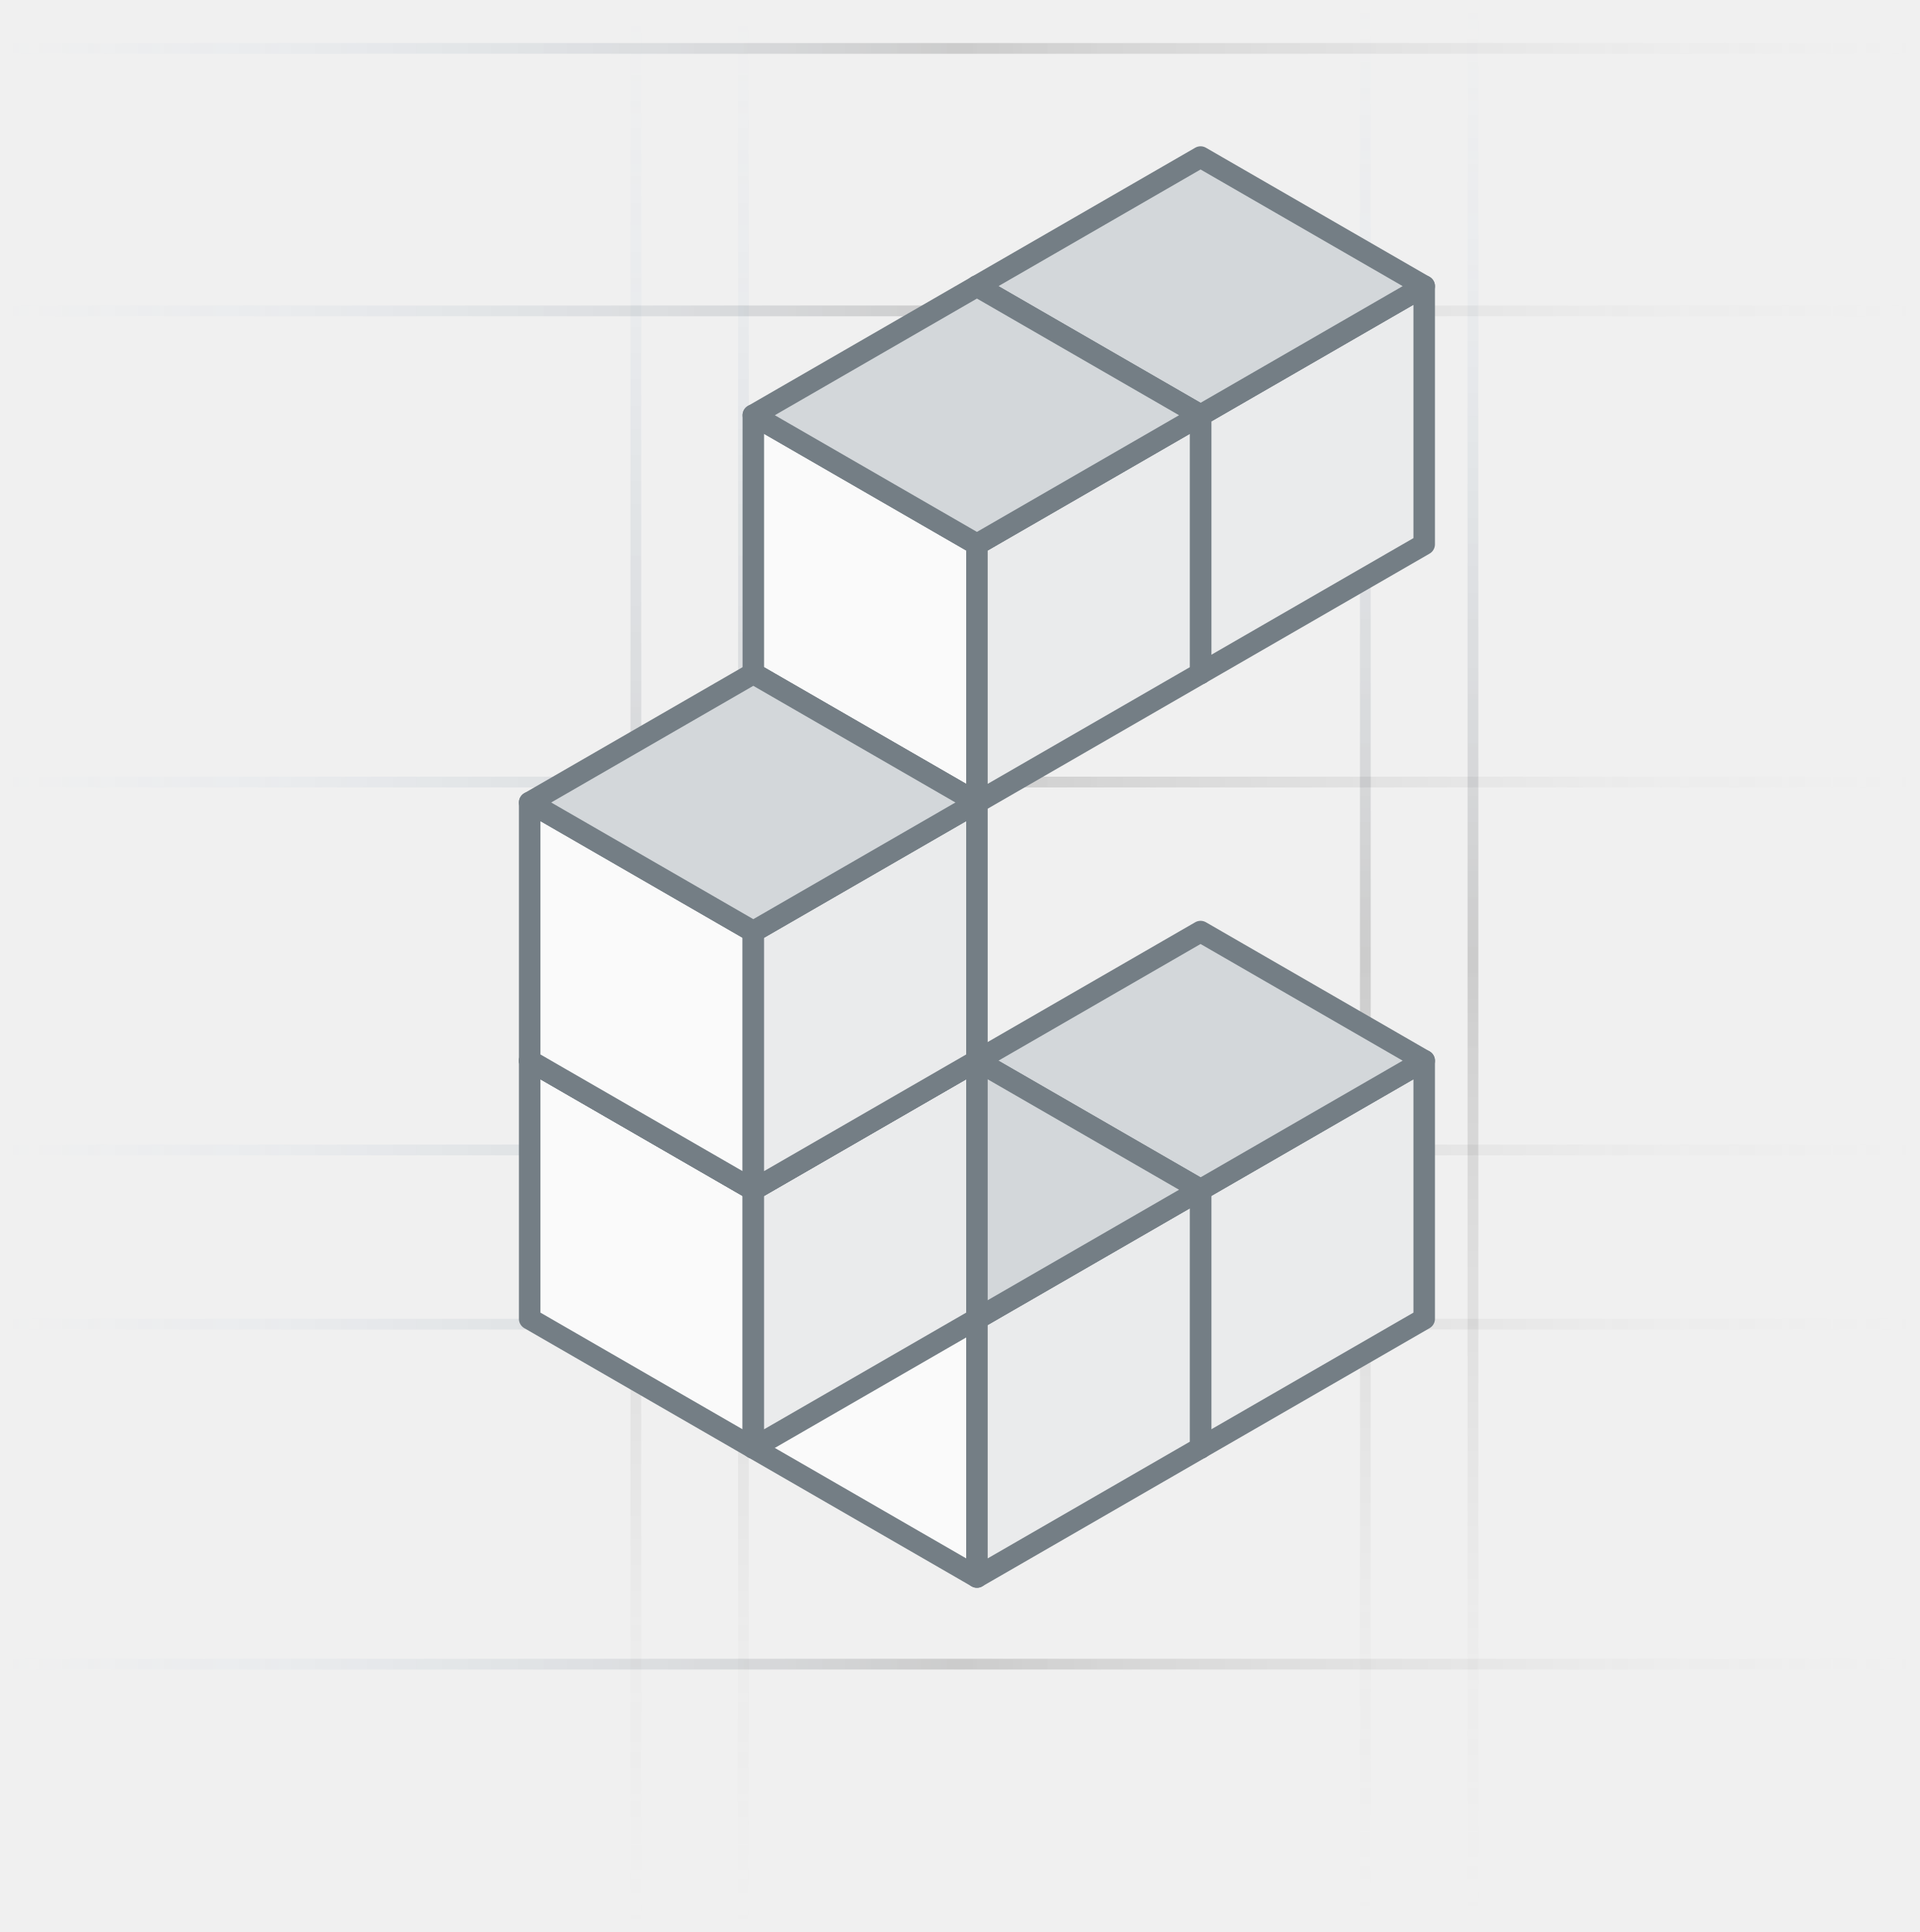
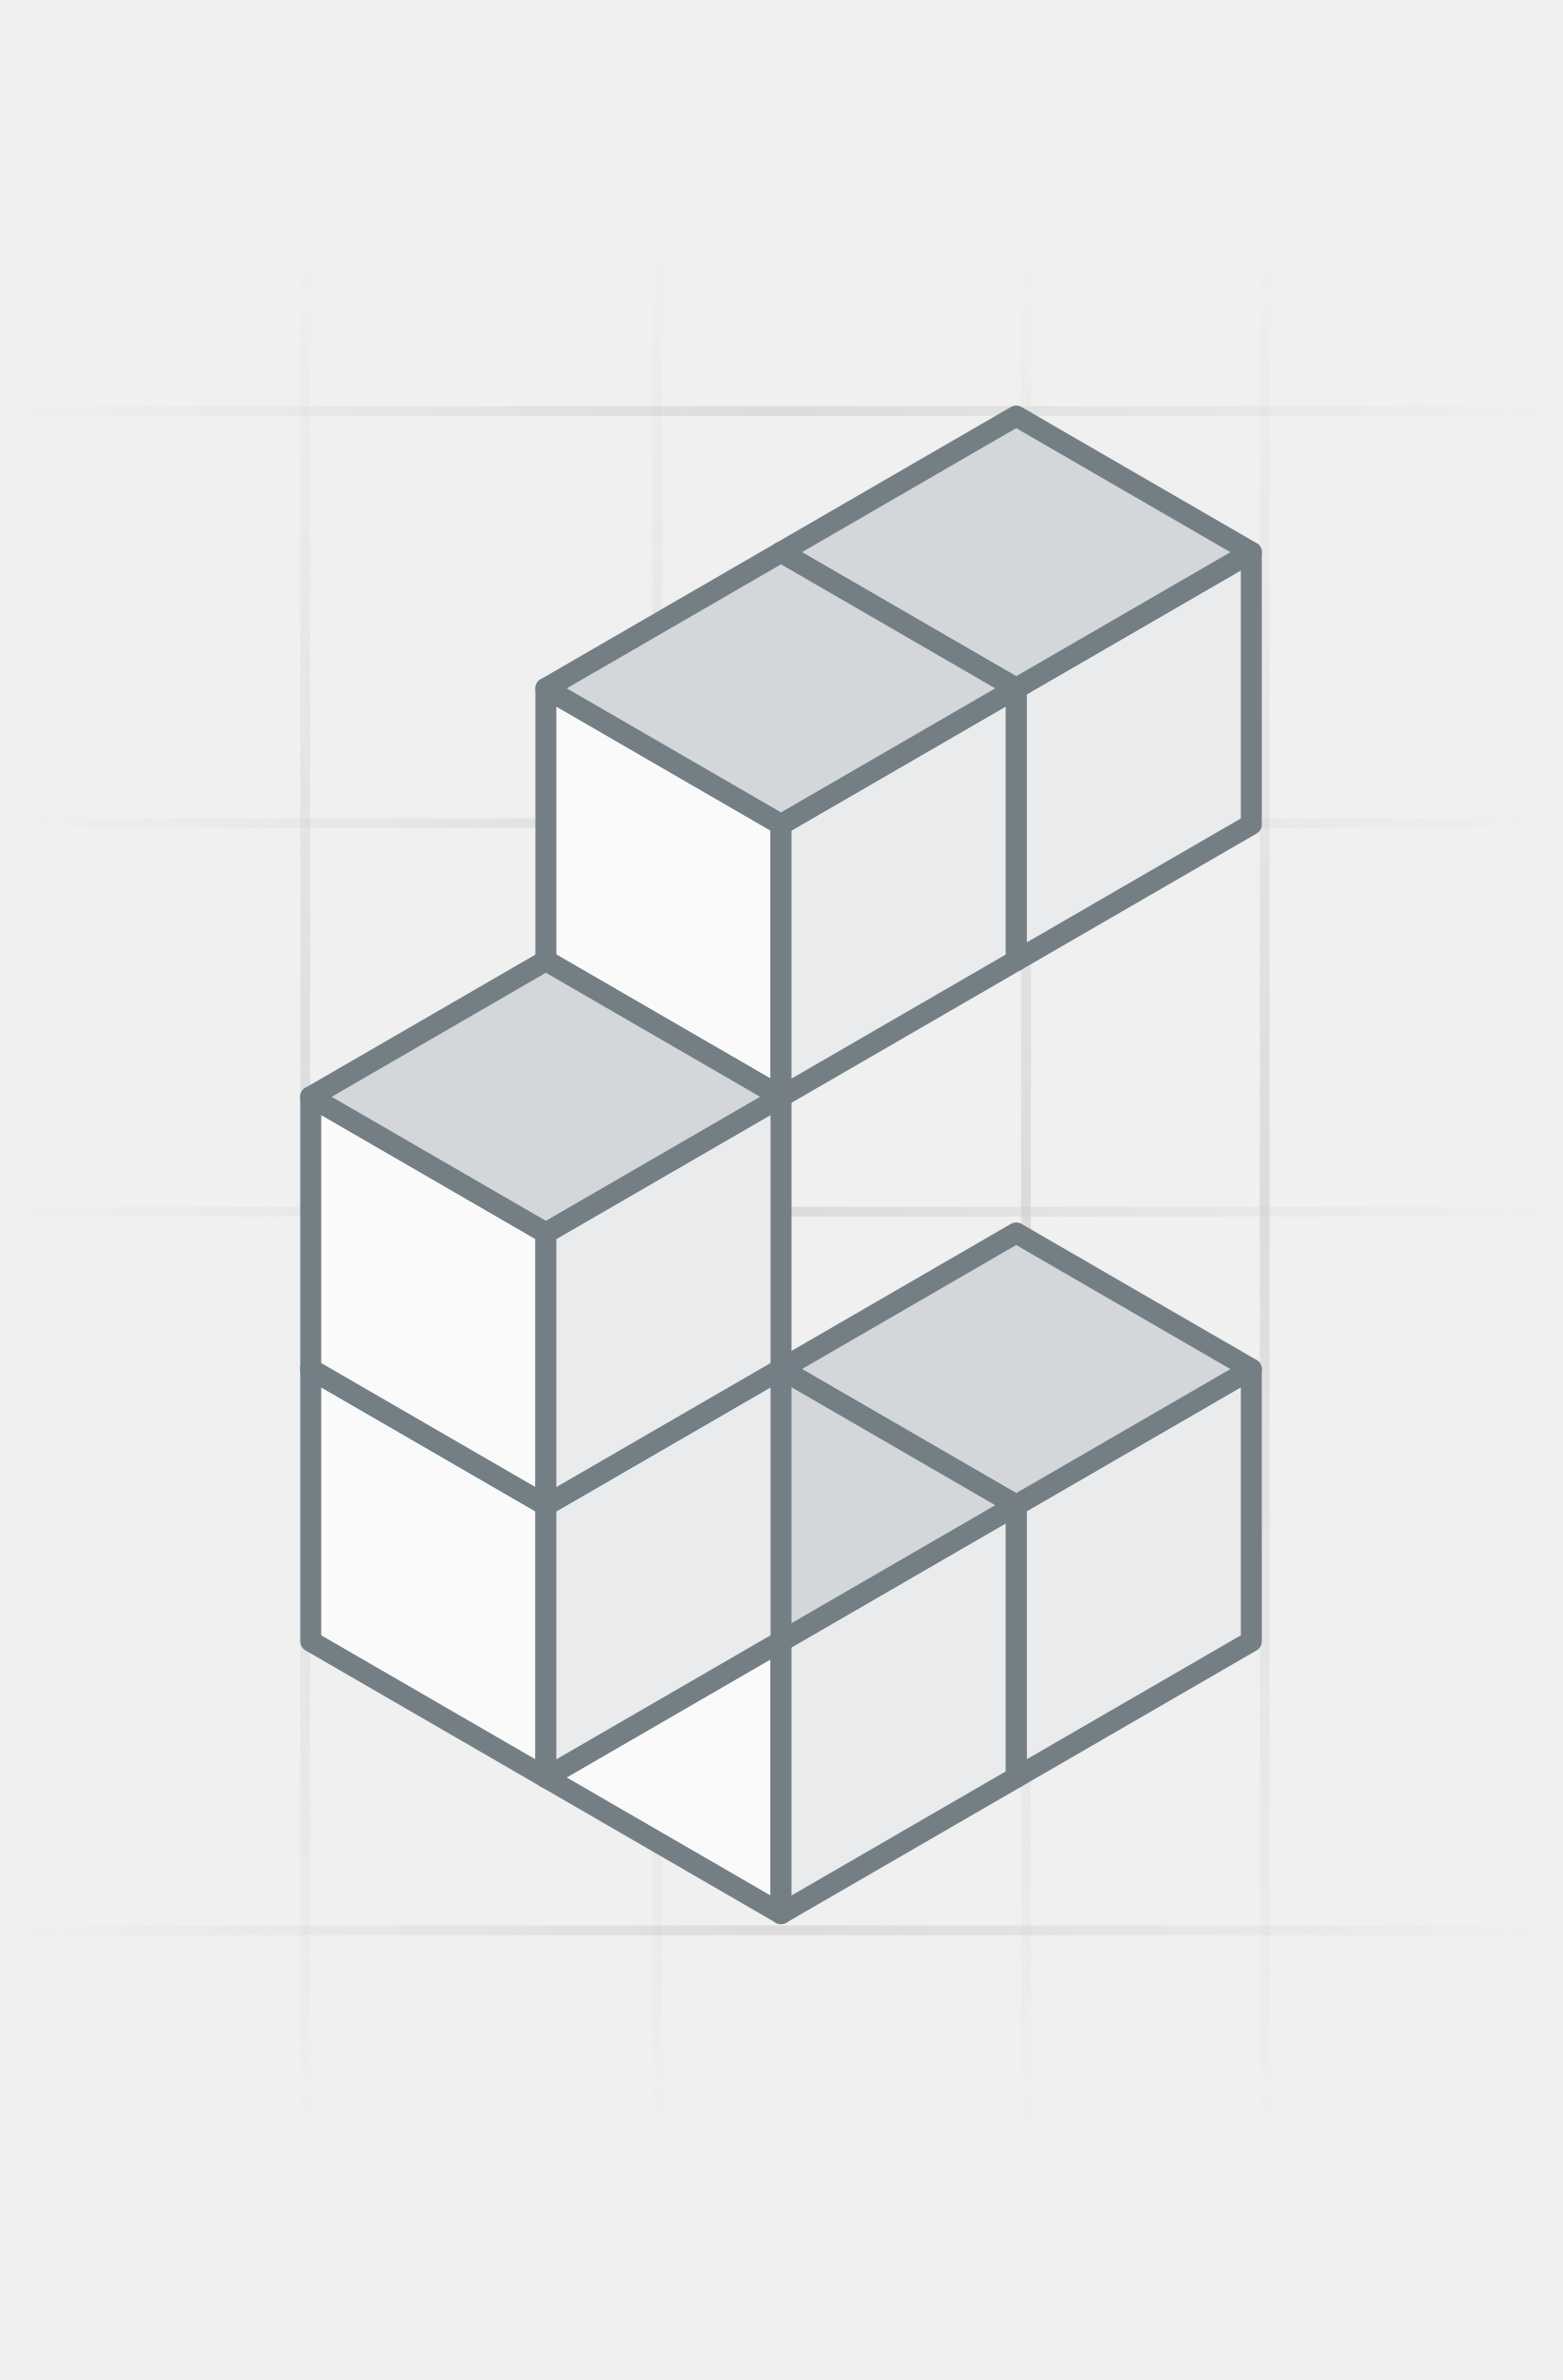
- <svg xmlns="http://www.w3.org/2000/svg" width="892" height="898" viewBox="0 0 892 898" fill="none">
-   <rect opacity="0.15" y="361" width="892" height="5" fill="url(#paint0_linear_1077_4121)" />
-   <rect opacity="0.15" y="532" width="892" height="5" fill="url(#paint1_linear_1077_4121)" />
-   <rect opacity="0.15" y="613" width="892" height="5" fill="url(#paint2_linear_1077_4121)" />
-   <rect opacity="0.15" y="771" width="892" height="5" fill="url(#paint3_linear_1077_4121)" />
-   <rect opacity="0.15" y="142" width="892" height="5" fill="url(#paint4_linear_1077_4121)" />
-   <rect opacity="0.15" y="20" width="892" height="5" fill="url(#paint5_linear_1077_4121)" />
-   <rect opacity="0.15" x="298" y="6" width="892" height="5" transform="rotate(90 298 6)" fill="url(#paint6_linear_1077_4121)" />
-   <rect opacity="0.15" x="348" y="6" width="892" height="5" transform="rotate(90 348 6)" fill="url(#paint7_linear_1077_4121)" />
-   <rect opacity="0.15" x="637" width="892" height="5" transform="rotate(90 637 0)" fill="url(#paint8_linear_1077_4121)" />
-   <rect opacity="0.15" x="687" width="892" height="5" transform="rotate(90 687 0)" fill="url(#paint9_linear_1077_4121)" />
-   <path d="M454 493L557.923 553V673L454 613V493Z" fill="#FAFAFA" stroke="#747E85" stroke-width="10" stroke-linejoin="round" />
-   <path d="M661.845 493L557.922 553V673L661.845 613V493Z" fill="#EAEBEC" stroke="#747E85" stroke-width="10" stroke-linejoin="round" />
-   <path d="M557.923 433L661.846 493L557.923 553L454 493L557.923 433Z" fill="#D3D7DA" stroke="#747E85" stroke-width="10" stroke-linejoin="round" />
-   <path d="M350.078 553L454.001 613V733L350.078 673V553Z" fill="#FAFAFA" stroke="#747E85" stroke-width="10" stroke-linejoin="round" />
-   <path d="M557.923 553L454 613V733L557.923 673V553Z" fill="#EAEBEC" stroke="#747E85" stroke-width="10" stroke-linejoin="round" />
-   <path d="M454.001 493L557.924 553L454.001 613L350.078 553L454.001 493Z" fill="#D3D7DA" stroke="#747E85" stroke-width="10" stroke-linejoin="round" />
-   <path d="M454 133L557.923 193V313L454 253V133Z" fill="#FAFAFA" stroke="#747E85" stroke-width="10" stroke-linejoin="round" />
-   <path d="M661.845 133L557.922 193V313L661.845 253V133Z" fill="#EAEBEC" stroke="#747E85" stroke-width="10" stroke-linejoin="round" />
-   <path d="M557.923 73L661.846 133L557.923 193L454 133L557.923 73Z" fill="#D3D7DA" stroke="#747E85" stroke-width="10" stroke-linejoin="round" />
-   <path d="M246.152 493L350.075 553V673L246.152 613V493Z" fill="#FAFAFA" stroke="#747E85" stroke-width="10" stroke-linejoin="round" />
-   <path d="M453.997 493L350.074 553V673L453.997 613V493Z" fill="#EAEBEC" stroke="#747E85" stroke-width="10" stroke-linejoin="round" />
-   <path d="M350.075 433L453.998 493L350.075 553L246.152 493L350.075 433Z" fill="#D3D7DA" stroke="#747E85" stroke-width="10" stroke-linejoin="round" />
-   <path d="M350.078 193L454.001 253V373L350.078 313V193Z" fill="#FAFAFA" stroke="#747E85" stroke-width="10" stroke-linejoin="round" />
-   <path d="M557.923 193L454 253V373L557.923 313V193Z" fill="#EAEBEC" stroke="#747E85" stroke-width="10" stroke-linejoin="round" />
-   <path d="M454.001 133L557.924 193L454.001 253L350.078 193L454.001 133Z" fill="#D3D7DA" stroke="#747E85" stroke-width="10" stroke-linejoin="round" />
-   <path d="M246.152 373L350.075 433V553L246.152 493V373Z" fill="#FAFAFA" stroke="#747E85" stroke-width="10" stroke-linejoin="round" />
-   <path d="M453.997 373L350.074 433V553L453.997 493V373Z" fill="#EAEBEC" stroke="#747E85" stroke-width="10" stroke-linejoin="round" />
-   <path d="M350.075 313L453.998 373L350.075 433L246.152 373L350.075 313Z" fill="#D3D7DA" stroke="#747E85" stroke-width="10" stroke-linejoin="round" />
+ <svg xmlns="http://www.w3.org/2000/svg" width="661" height="1007" viewBox="0 0 661 1007" fill="none">
+   <line y1="816.751" x2="661" y2="816.751" stroke="url(#paint0_linear_54972_657)" stroke-opacity="0.5" stroke-width="4.131" />
+   <line y1="512.688" x2="661" y2="512.688" stroke="url(#paint1_linear_54972_657)" stroke-opacity="0.5" stroke-width="4.131" />
+   <line y1="348.266" x2="661" y2="348.266" stroke="url(#paint2_linear_54972_657)" stroke-opacity="0.5" stroke-width="4.131" />
+   <line y1="173.93" x2="661" y2="173.93" stroke="url(#paint3_linear_54972_657)" stroke-opacity="0.5" stroke-width="4.131" />
+   <line x1="123.938" y1="693.641" x2="537.062" y2="693.641" stroke="url(#paint4_linear_54972_657)" stroke-opacity="0.5" stroke-width="4.131" />
+   <line x1="129.153" y1="913.191" x2="129.153" y2="95.191" stroke="url(#paint5_linear_54972_657)" stroke-opacity="0.5" stroke-width="4.131" />
+   <line x1="434.153" y1="913.191" x2="434.153" y2="95.191" stroke="url(#paint6_linear_54972_657)" stroke-opacity="0.5" stroke-width="4.131" />
+   <line x1="535.153" y1="913.191" x2="535.153" y2="95.191" stroke="url(#paint7_linear_54972_657)" stroke-opacity="0.5" stroke-width="4.131" />
+   <line x1="278.153" y1="911.191" x2="278.153" y2="93.191" stroke="url(#paint8_linear_54972_657)" stroke-opacity="0.5" stroke-width="4.131" />
+   <path d="M330.5 579.258L430.002 636.863V752.072L330.5 694.467V579.258Z" fill="white" stroke="#01A1FF" stroke-width="8.865" stroke-linejoin="round" />
+   <path d="M529.51 579.258L430.008 636.863V752.072L529.51 694.467V579.258Z" fill="#EAEBEC" stroke="#747E85" stroke-width="8.865" stroke-linejoin="round" />
+   <path d="M430.002 521.66L529.504 579.265L430.002 636.87L330.5 579.265L430.002 521.66Z" fill="#D3D7DA" stroke="#747E85" stroke-width="8.865" stroke-linejoin="round" />
+   <path d="M230.992 636.867L330.494 694.472V809.681L230.992 752.077V636.867Z" fill="#FAFAFA" stroke="#747E85" stroke-width="8.865" stroke-linejoin="round" />
+   <path d="M429.994 636.867L330.492 694.472V809.681L429.994 752.077V636.867Z" fill="#EAEBEC" stroke="#747E85" stroke-width="8.865" stroke-linejoin="round" />
+   <path d="M330.494 579.258L429.996 636.863L330.494 694.467L230.992 636.863L330.494 579.258Z" fill="#D3D7DA" stroke="#747E85" stroke-width="8.865" stroke-linejoin="round" />
+   <path d="M330.5 233.641L430.002 291.245V406.455L330.5 348.85V233.641Z" fill="white" stroke="#01A1FF" stroke-width="8.865" stroke-linejoin="round" />
+   <path d="M529.51 233.641L430.008 291.245V406.455L529.51 348.85V233.641Z" fill="#EAEBEC" stroke="#747E85" stroke-width="8.865" stroke-linejoin="round" />
+   <path d="M430.002 176.031L529.504 233.636L430.002 291.241L330.5 233.636L430.002 176.031Z" fill="#D3D7DA" stroke="#747E85" stroke-width="8.865" stroke-linejoin="round" />
+   <path d="M131.492 579.258L230.994 636.863V752.072L131.492 694.467V579.258Z" fill="#FAFAFA" stroke="#747E85" stroke-width="8.865" stroke-linejoin="round" />
+   <path d="M330.494 579.258L230.992 636.863V752.072L330.494 694.467V579.258Z" fill="#EAEBEC" stroke="#747E85" stroke-width="8.865" stroke-linejoin="round" />
+   <path d="M230.994 521.66L330.496 579.265L230.994 636.87L131.492 579.265L230.994 521.66Z" fill="white" stroke="#01A1FF" stroke-width="8.865" stroke-linejoin="round" />
+   <path d="M230.992 291.238L330.494 348.843V464.053L230.992 406.448V291.238Z" fill="#FAFAFA" stroke="#747E85" stroke-width="8.865" stroke-linejoin="round" />
+   <path d="M429.994 291.238L330.492 348.843V464.053L429.994 406.448V291.238Z" fill="#EAEBEC" stroke="#747E85" stroke-width="8.865" stroke-linejoin="round" />
+   <path d="M330.494 233.641L429.996 291.245L330.494 348.85L230.992 291.245L330.494 233.641Z" fill="#D3D7DA" stroke="#747E85" stroke-width="8.865" stroke-linejoin="round" />
+   <path d="M131.492 464.062L230.994 521.667V636.877L131.492 579.272V464.062Z" fill="#FAFAFA" stroke="#747E85" stroke-width="8.865" stroke-linejoin="round" />
+   <path d="M330.494 464.062L230.992 521.667V636.877L330.494 579.272V464.062Z" fill="#EAEBEC" stroke="#747E85" stroke-width="8.865" stroke-linejoin="round" />
+   <path d="M230.994 406.453L330.496 464.058L230.994 521.663L131.492 464.058L230.994 406.453Z" fill="#D3D7DA" stroke="#747E85" stroke-width="8.865" stroke-linejoin="round" />
  <defs>
-     <linearGradient id="paint0_linear_1077_4121" x1="892" y1="366.005" x2="-2.83415e-06" y2="366.005" gradientUnits="userSpaceOnUse">
+     <linearGradient id="paint0_linear_54972_657" x1="661" y1="819.817" x2="-2.07628e-06" y2="819.816" gradientUnits="userSpaceOnUse">
      <stop stop-color="#C8C8C8" stop-opacity="0" />
-       <stop offset="0.5" />
-       <stop offset="1" stop-color="#77B1F9" stop-opacity="0" />
+       <stop offset="0.5" stop-color="#C8C8C8" />
+       <stop offset="1" stop-color="#C8C8C8" stop-opacity="0" />
    </linearGradient>
-     <linearGradient id="paint1_linear_1077_4121" x1="892" y1="537.005" x2="-2.83415e-06" y2="537.005" gradientUnits="userSpaceOnUse">
+     <linearGradient id="paint1_linear_54972_657" x1="661" y1="515.755" x2="-2.07628e-06" y2="515.754" gradientUnits="userSpaceOnUse">
      <stop stop-color="#C8C8C8" stop-opacity="0" />
-       <stop offset="0.5" />
-       <stop offset="1" stop-color="#77B1F9" stop-opacity="0" />
+       <stop offset="0.5" stop-color="#C8C8C8" />
+       <stop offset="1" stop-color="#C8C8C8" stop-opacity="0" />
    </linearGradient>
-     <linearGradient id="paint2_linear_1077_4121" x1="892" y1="618.005" x2="-2.83415e-06" y2="618.005" gradientUnits="userSpaceOnUse">
+     <linearGradient id="paint2_linear_54972_657" x1="661" y1="351.333" x2="-2.07628e-06" y2="351.332" gradientUnits="userSpaceOnUse">
      <stop stop-color="#C8C8C8" stop-opacity="0" />
-       <stop offset="0.5" />
-       <stop offset="1" stop-color="#77B1F9" stop-opacity="0" />
+       <stop offset="0.5" stop-color="#C8C8C8" />
+       <stop offset="1" stop-color="#C8C8C8" stop-opacity="0" />
    </linearGradient>
-     <linearGradient id="paint3_linear_1077_4121" x1="892" y1="776.005" x2="-2.83415e-06" y2="776.005" gradientUnits="userSpaceOnUse">
+     <linearGradient id="paint3_linear_54972_657" x1="661" y1="176.997" x2="-2.07628e-06" y2="176.996" gradientUnits="userSpaceOnUse">
      <stop stop-color="#C8C8C8" stop-opacity="0" />
-       <stop offset="0.5" />
-       <stop offset="1" stop-color="#77B1F9" stop-opacity="0" />
+       <stop offset="0.5" stop-color="#C8C8C8" />
+       <stop offset="1" stop-color="#C8C8C8" stop-opacity="0" />
    </linearGradient>
-     <linearGradient id="paint4_linear_1077_4121" x1="892" y1="147.005" x2="-2.83415e-06" y2="147.005" gradientUnits="userSpaceOnUse">
+     <linearGradient id="paint4_linear_54972_657" x1="537.062" y1="696.708" x2="123.937" y2="696.708" gradientUnits="userSpaceOnUse">
      <stop stop-color="#C8C8C8" stop-opacity="0" />
-       <stop offset="0.5" />
-       <stop offset="1" stop-color="#77B1F9" stop-opacity="0" />
+       <stop offset="0.5" stop-color="#C8C8C8" />
+       <stop offset="1" stop-color="#C8C8C8" stop-opacity="0" />
    </linearGradient>
-     <linearGradient id="paint5_linear_1077_4121" x1="892" y1="25.005" x2="-2.83415e-06" y2="25.005" gradientUnits="userSpaceOnUse">
+     <linearGradient id="paint5_linear_54972_657" x1="132.22" y1="95.191" x2="132.218" y2="913.191" gradientUnits="userSpaceOnUse">
      <stop stop-color="#C8C8C8" stop-opacity="0" />
-       <stop offset="0.5" />
-       <stop offset="1" stop-color="#77B1F9" stop-opacity="0" />
+       <stop offset="0.5" stop-color="#C8C8C8" />
+       <stop offset="1" stop-color="#C8C8C8" stop-opacity="0" />
    </linearGradient>
-     <linearGradient id="paint6_linear_1077_4121" x1="1190" y1="11.005" x2="298" y2="11.005" gradientUnits="userSpaceOnUse">
+     <linearGradient id="paint6_linear_54972_657" x1="437.22" y1="95.191" x2="437.218" y2="913.191" gradientUnits="userSpaceOnUse">
      <stop stop-color="#C8C8C8" stop-opacity="0" />
-       <stop offset="0.5" />
-       <stop offset="1" stop-color="#77B1F9" stop-opacity="0" />
+       <stop offset="0.5" stop-color="#C8C8C8" />
+       <stop offset="1" stop-color="#C8C8C8" stop-opacity="0" />
    </linearGradient>
-     <linearGradient id="paint7_linear_1077_4121" x1="1240" y1="11.005" x2="348" y2="11.005" gradientUnits="userSpaceOnUse">
+     <linearGradient id="paint7_linear_54972_657" x1="538.22" y1="95.191" x2="538.218" y2="913.191" gradientUnits="userSpaceOnUse">
      <stop stop-color="#C8C8C8" stop-opacity="0" />
-       <stop offset="0.5" />
-       <stop offset="1" stop-color="#77B1F9" stop-opacity="0" />
+       <stop offset="0.5" stop-color="#C8C8C8" />
+       <stop offset="1" stop-color="#C8C8C8" stop-opacity="0" />
    </linearGradient>
-     <linearGradient id="paint8_linear_1077_4121" x1="1529" y1="5.005" x2="637" y2="5.005" gradientUnits="userSpaceOnUse">
+     <linearGradient id="paint8_linear_54972_657" x1="281.22" y1="93.191" x2="281.218" y2="911.191" gradientUnits="userSpaceOnUse">
      <stop stop-color="#C8C8C8" stop-opacity="0" />
-       <stop offset="0.5" />
-       <stop offset="1" stop-color="#77B1F9" stop-opacity="0" />
-     </linearGradient>
-     <linearGradient id="paint9_linear_1077_4121" x1="1579" y1="5.005" x2="687" y2="5.005" gradientUnits="userSpaceOnUse">
-       <stop stop-color="#C8C8C8" stop-opacity="0" />
-       <stop offset="0.5" />
-       <stop offset="1" stop-color="#77B1F9" stop-opacity="0" />
+       <stop offset="0.5" stop-color="#C8C8C8" />
+       <stop offset="1" stop-color="#C8C8C8" stop-opacity="0" />
    </linearGradient>
  </defs>
</svg>
